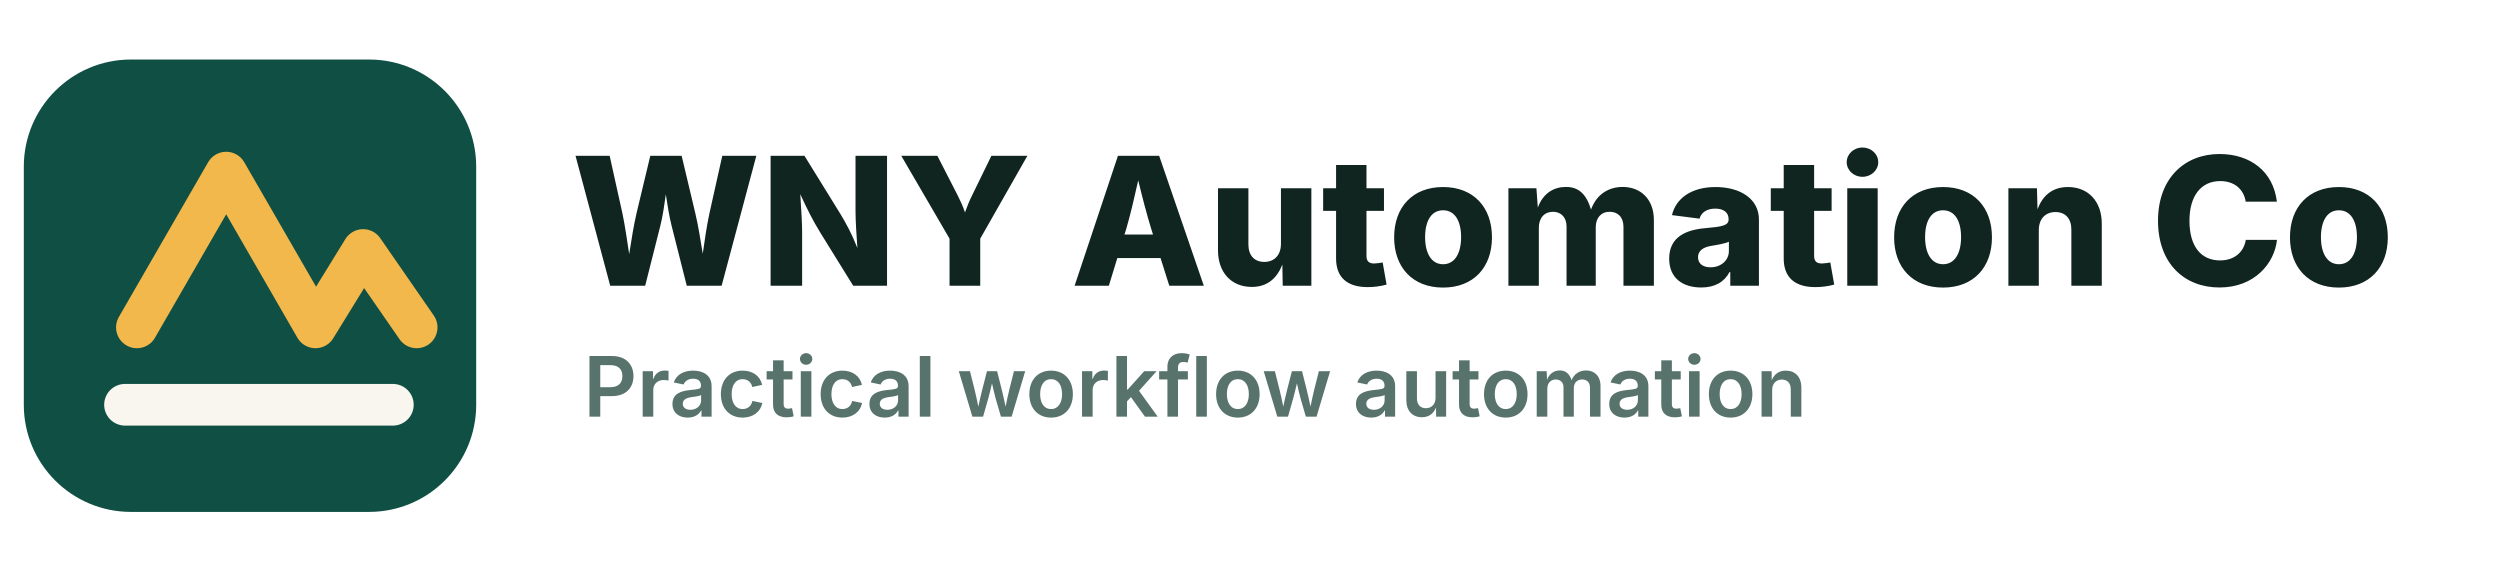
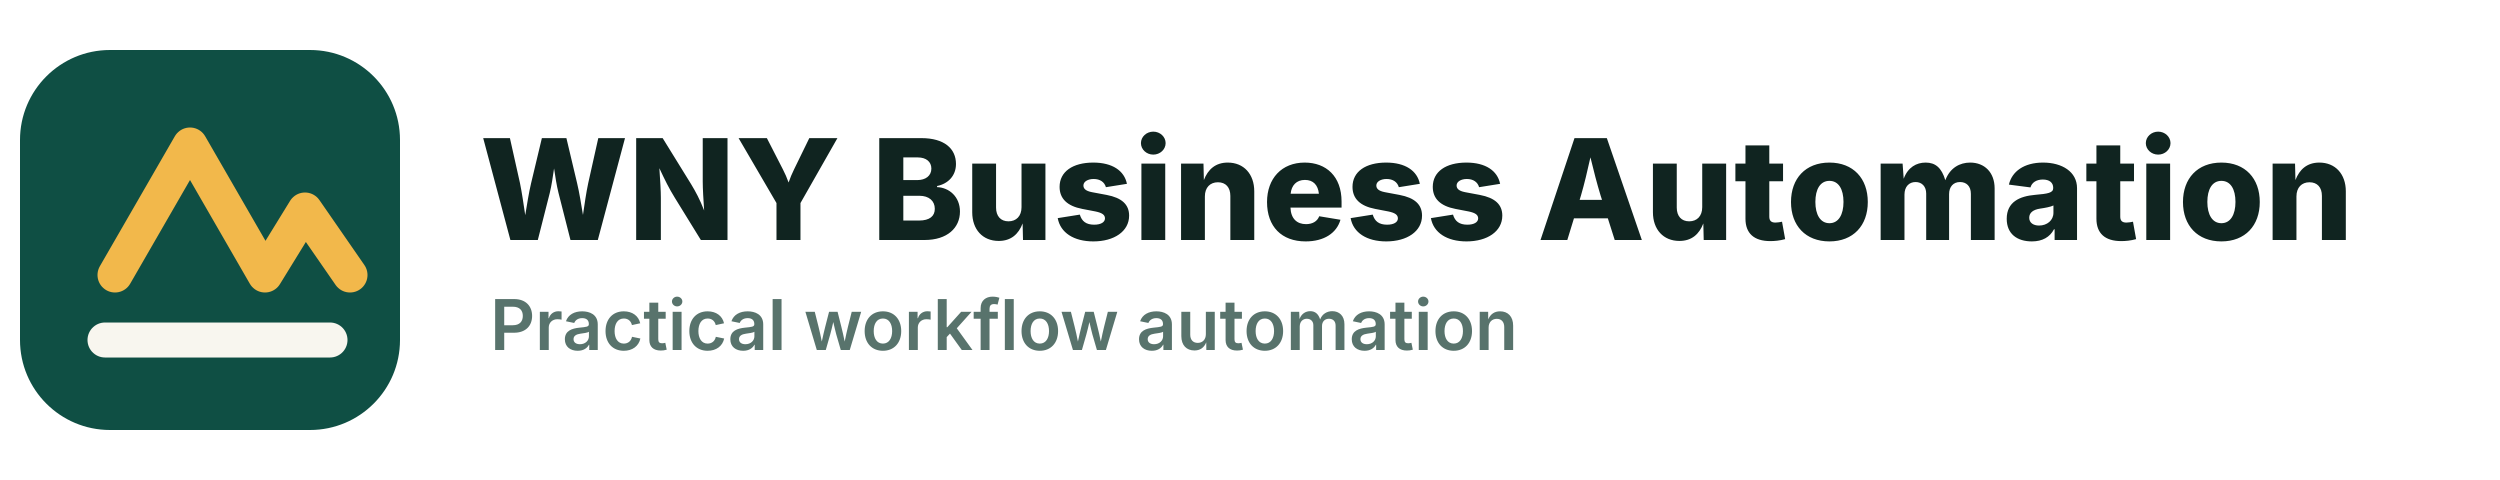
- <svg xmlns="http://www.w3.org/2000/svg" viewBox="0 0 420 96" role="img" aria-labelledby="title">
+ <svg xmlns="http://www.w3.org/2000/svg" viewBox="0 0 500 96" role="img" aria-labelledby="title">
  <rect x="4" y="10" width="76" height="76" rx="18" fill="#0f4f44" />
  <path d="M23 55 38 29l15 26 8-13 9 13" fill="none" stroke="#f2b84b" stroke-width="7" stroke-linecap="round" stroke-linejoin="round" />
  <path d="M21 68h45" fill="none" stroke="#f8f6ef" stroke-width="7" stroke-linecap="round" />
-   <text x="96" y="48" fill="#102420" font-family="Inter, Arial, sans-serif" font-size="30" font-weight="800">WNY Automation Co</text>
+   <text x="96" y="48" fill="#102420" font-family="Inter, Arial, sans-serif" font-size="28" font-weight="800">WNY Business Automation</text>
  <text x="98" y="70" fill="#58736c" font-family="Inter, Arial, sans-serif" font-size="14" font-weight="600">Practical workflow automation</text>
</svg>
